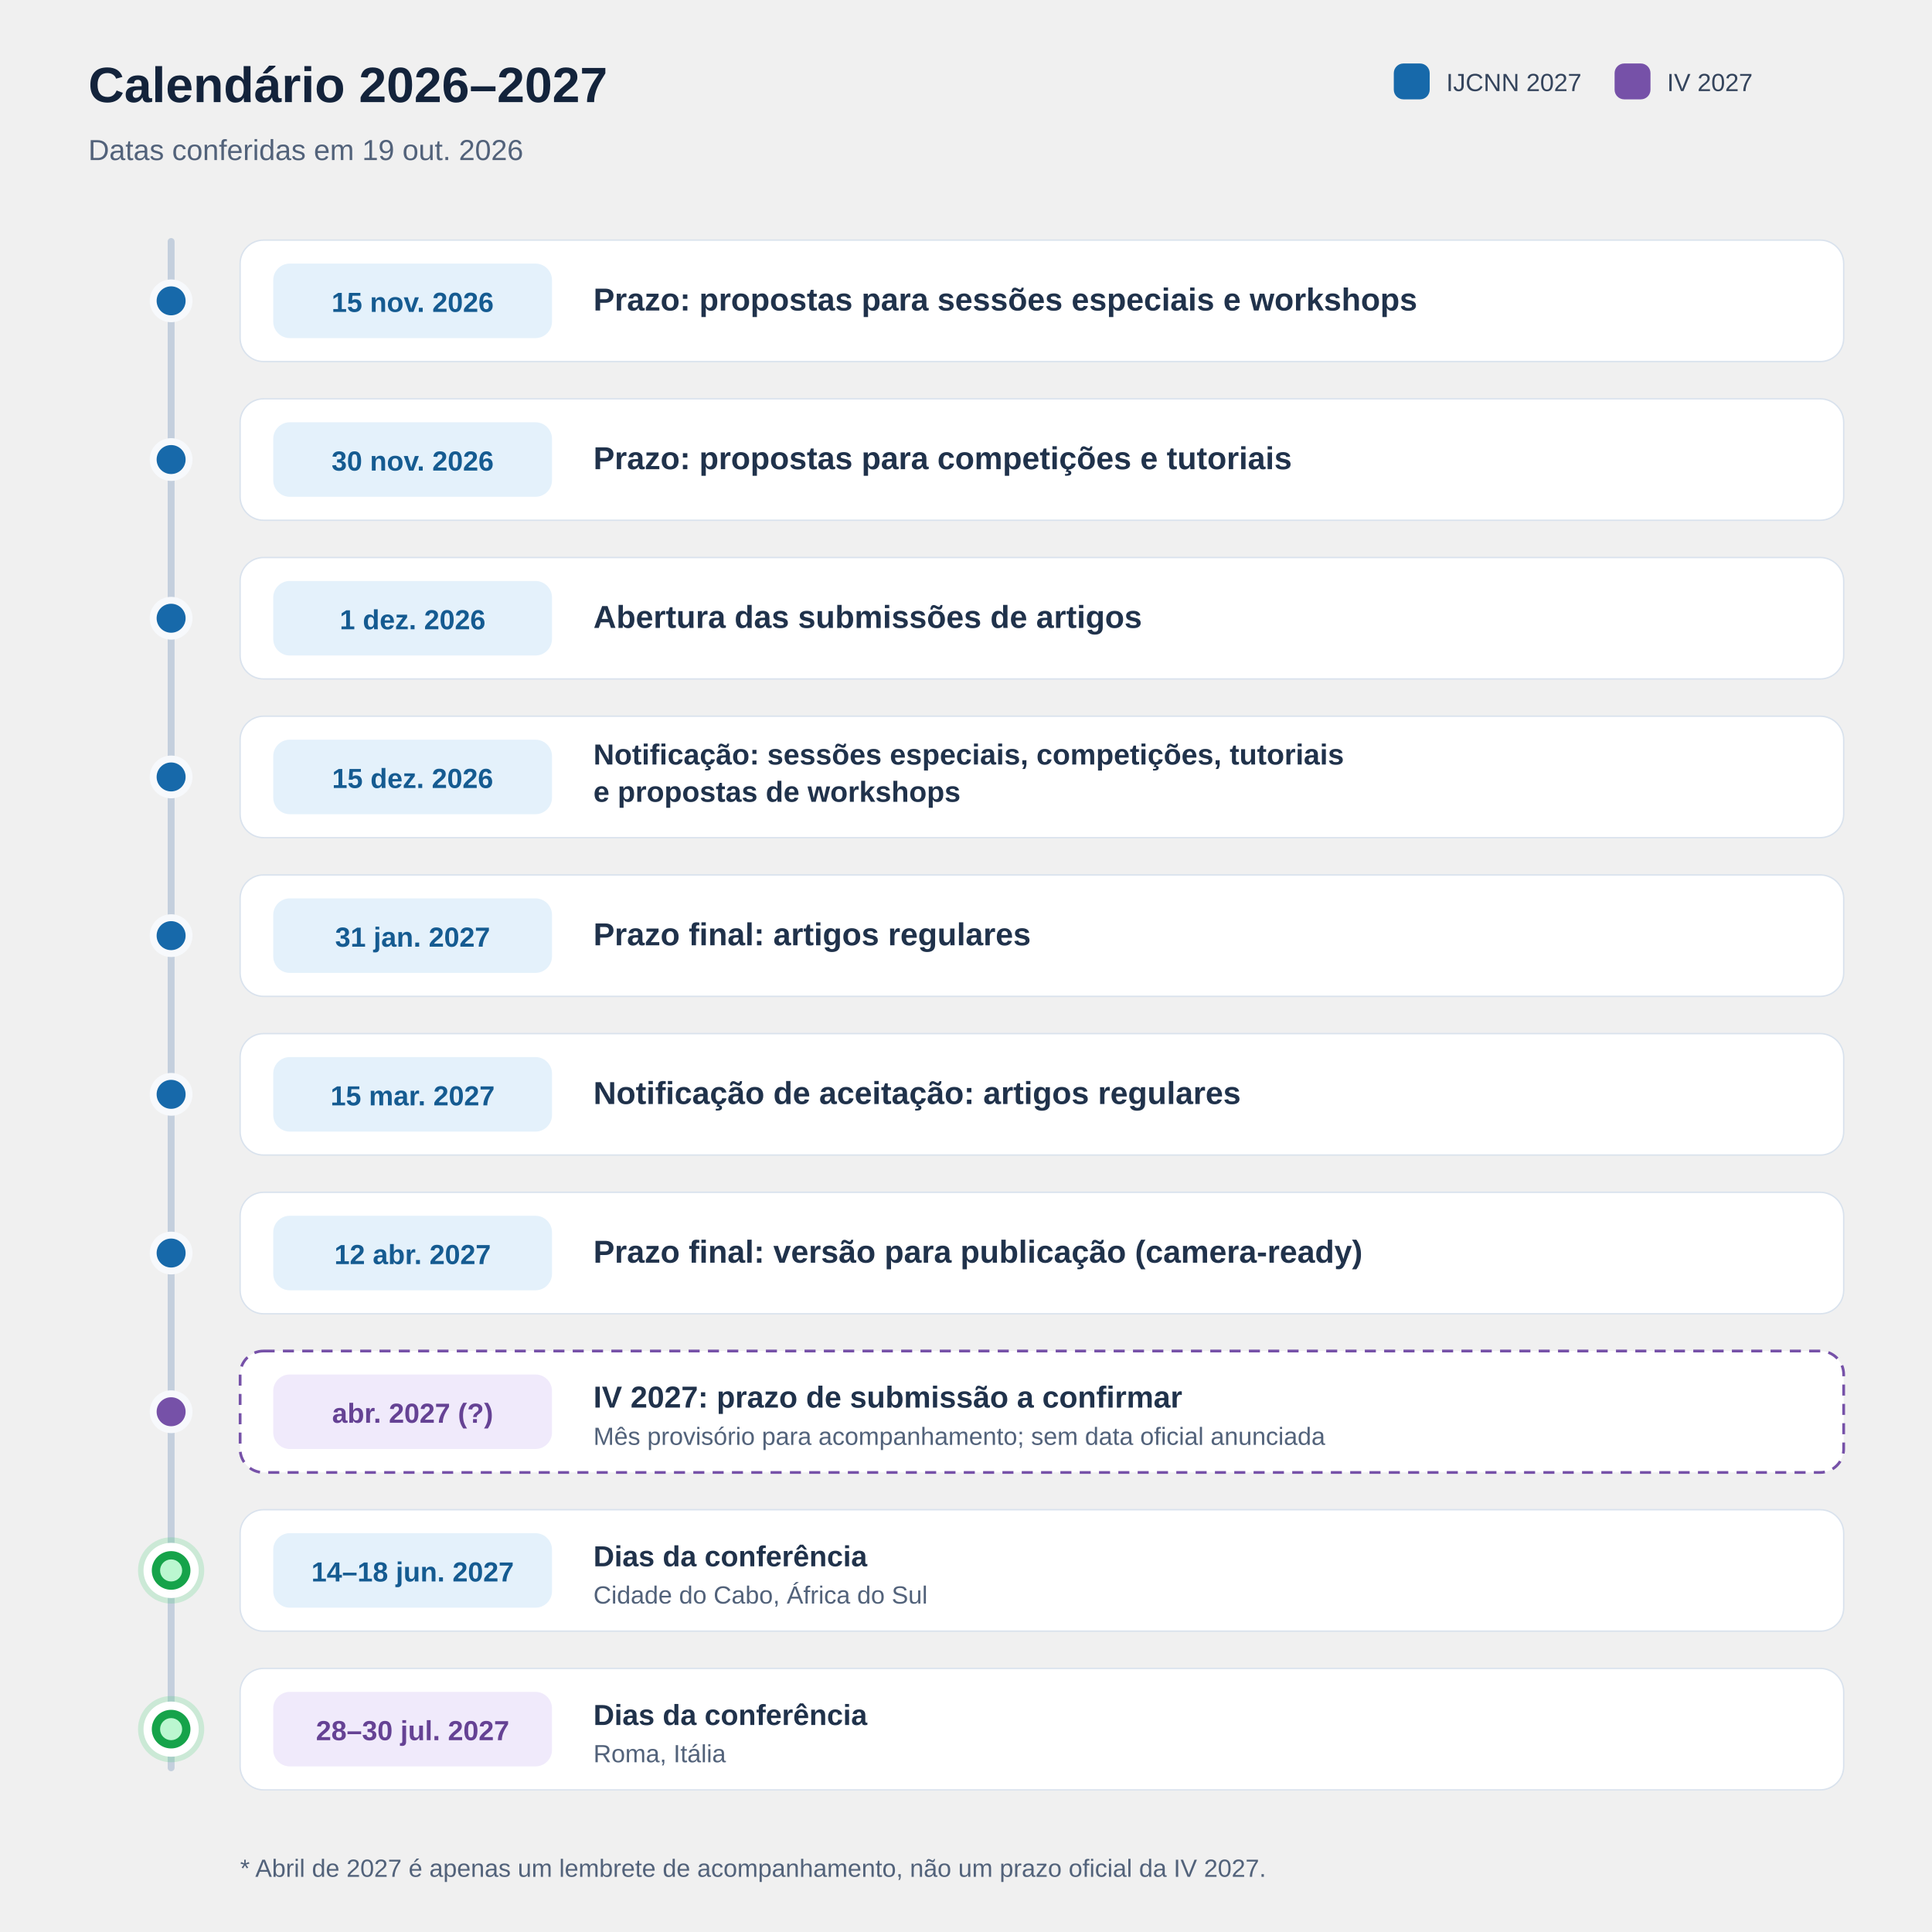
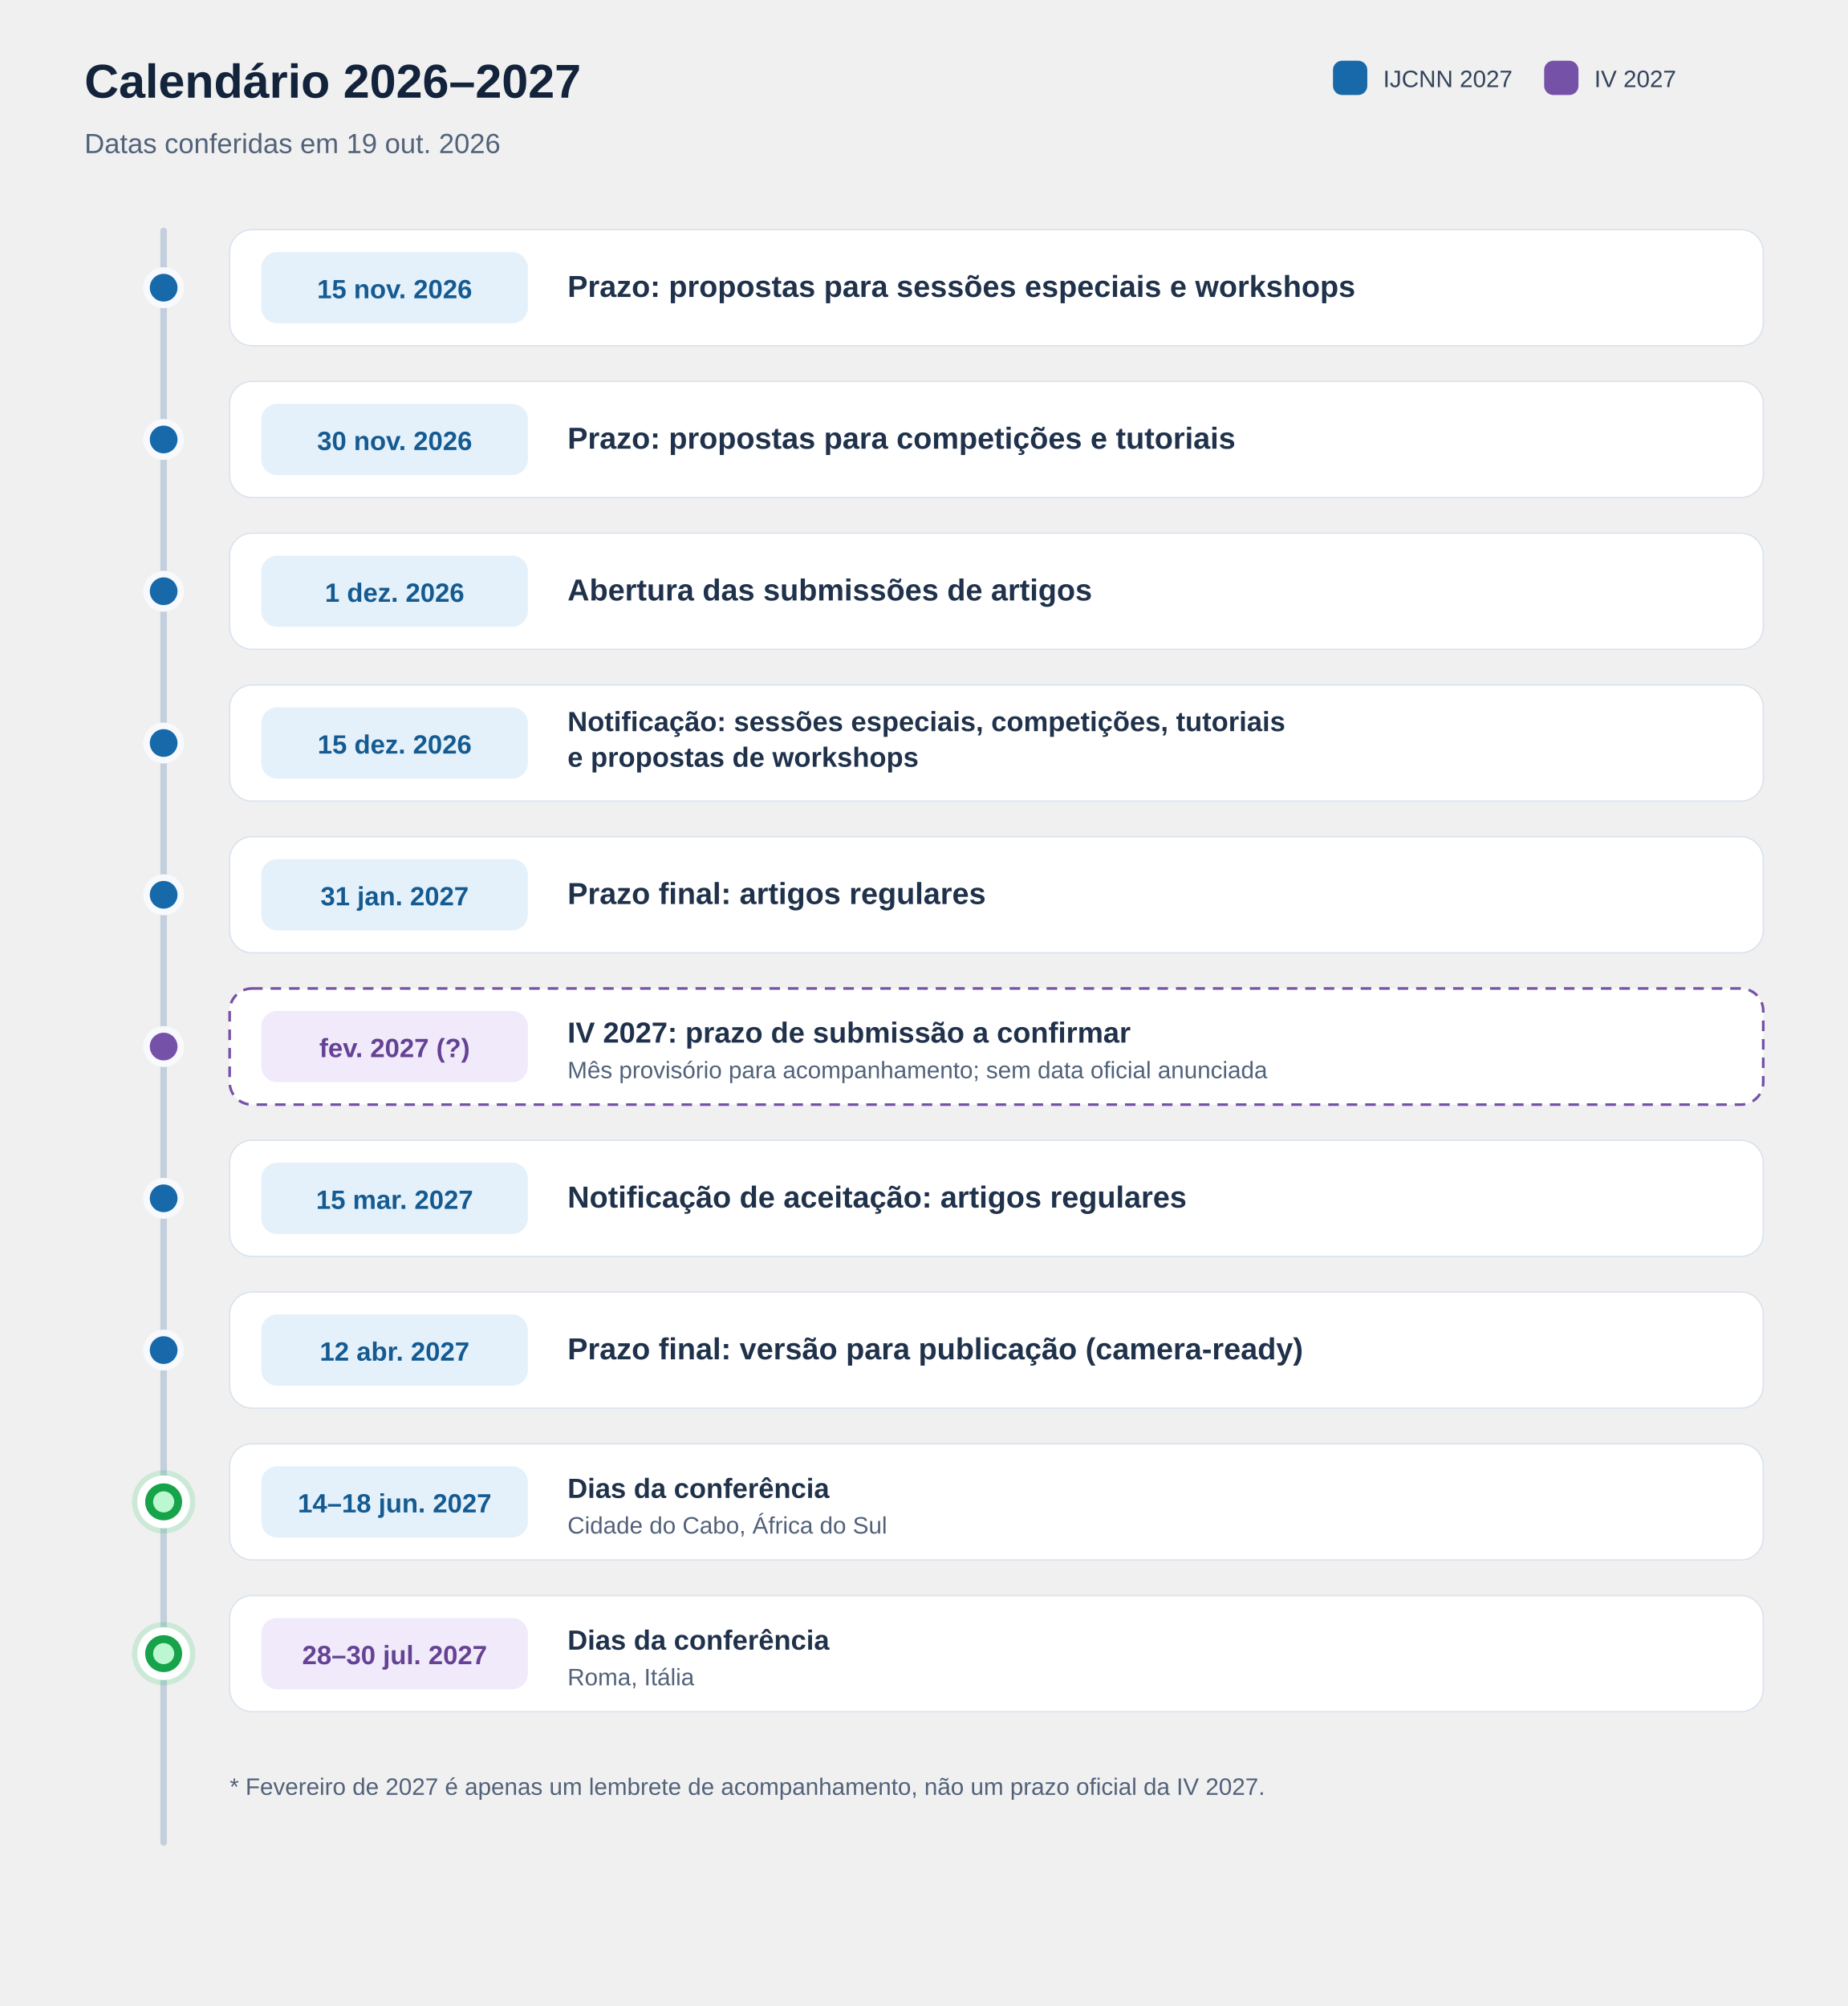
- <svg xmlns="http://www.w3.org/2000/svg" width="1400" height="1400" viewBox="0 0 1400 1400" role="img" aria-labelledby="title desc">
+ <svg xmlns="http://www.w3.org/2000/svg" width="1400" height="1520" viewBox="0 0 1400 1520" role="img" aria-labelledby="title desc">
  <style>
    text { font-family: Arial, Helvetica, sans-serif; }
    @media (prefers-color-scheme: dark) {
      text[fill="#13233b"], text[fill="#20324b"] { fill: #edf2fa !important; }
      text[fill="#52627a"], text[fill="#6a778a"], text[fill="#34445c"] { fill: #afbdd0 !important; }
      text[fill="#155b91"] { fill: #9bd2ff !important; }
      text[fill="#654294"] { fill: #dbc2ff !important; }
      rect[fill="#ffffff"] { fill: #192332 !important; stroke: #394a60 !important; }
      rect[fill="#e4f1fb"] { fill: #1d3b56 !important; }
      rect[fill="#f0eafb"] { fill: #392c4d !important; }
      line[stroke="#c4cfdd"] { stroke: #516077 !important; }
      circle[fill="#1769aa"] { fill: #62baff !important; }
      circle[fill="#7651a8"] { fill: #c49aff !important; }
    }
  </style>
  <text x="64" y="74" fill="#13233b" font-size="36" font-weight="700">Calendário 2026–2027</text>
  <text x="64" y="116" fill="#52627a" font-size="21">Datas conferidas em 19 out. 2026</text>
  <rect x="1010" y="46" width="26" height="26" rx="7" fill="#1769aa" />
  <text x="1048" y="66" fill="#34445c" font-size="18">IJCNN 2027</text>
  <rect x="1170" y="46" width="26" height="26" rx="7" fill="#7651a8" />
  <text x="1208" y="66" fill="#34445c" font-size="18">IV 2027</text>
-   <line x1="124" y1="175" x2="124" y2="1281" stroke="#c4cfdd" stroke-width="5" stroke-linecap="round" />
+   <line x1="124" y1="175" x2="124" y2="1396" stroke="#c4cfdd" stroke-width="5" stroke-linecap="round" />
  <g>
    <g>
      <circle cx="124" cy="218" r="13" fill="#1769aa" stroke="#f7f9fc" stroke-width="5" />
      <rect x="174" y="174" width="1162" height="88" rx="17" fill="#ffffff" stroke="#d9e2ed" />
      <rect x="198" y="191" width="202" height="54" rx="12" fill="#e4f1fb" />
      <text x="299" y="226" fill="#155b91" font-size="20" font-weight="700" text-anchor="middle">15 nov. 2026</text>
      <text x="430" y="225" fill="#20324b" font-size="23" font-weight="600">Prazo: propostas para sessões especiais e workshops</text>
    </g>
    <g>
      <circle cx="124" cy="333" r="13" fill="#1769aa" stroke="#f7f9fc" stroke-width="5" />
      <rect x="174" y="289" width="1162" height="88" rx="17" fill="#ffffff" stroke="#d9e2ed" />
      <rect x="198" y="306" width="202" height="54" rx="12" fill="#e4f1fb" />
      <text x="299" y="341" fill="#155b91" font-size="20" font-weight="700" text-anchor="middle">30 nov. 2026</text>
      <text x="430" y="340" fill="#20324b" font-size="23" font-weight="600">Prazo: propostas para competições e tutoriais</text>
    </g>
    <g>
      <circle cx="124" cy="448" r="13" fill="#1769aa" stroke="#f7f9fc" stroke-width="5" />
      <rect x="174" y="404" width="1162" height="88" rx="17" fill="#ffffff" stroke="#d9e2ed" />
      <rect x="198" y="421" width="202" height="54" rx="12" fill="#e4f1fb" />
      <text x="299" y="456" fill="#155b91" font-size="20" font-weight="700" text-anchor="middle">1 dez. 2026</text>
      <text x="430" y="455" fill="#20324b" font-size="23" font-weight="600">Abertura das submissões de artigos</text>
    </g>
    <g>
      <circle cx="124" cy="563" r="13" fill="#1769aa" stroke="#f7f9fc" stroke-width="5" />
      <rect x="174" y="519" width="1162" height="88" rx="17" fill="#ffffff" stroke="#d9e2ed" />
      <rect x="198" y="536" width="202" height="54" rx="12" fill="#e4f1fb" />
      <text x="299" y="571" fill="#155b91" font-size="20" font-weight="700" text-anchor="middle">15 dez. 2026</text>
      <text x="430" y="554" fill="#20324b" font-size="21" font-weight="600">Notificação: sessões especiais, competições, tutoriais</text>
      <text x="430" y="581" fill="#20324b" font-size="21" font-weight="600">e propostas de workshops</text>
    </g>
    <g>
      <circle cx="124" cy="678" r="13" fill="#1769aa" stroke="#f7f9fc" stroke-width="5" />
      <rect x="174" y="634" width="1162" height="88" rx="17" fill="#ffffff" stroke="#d9e2ed" />
      <rect x="198" y="651" width="202" height="54" rx="12" fill="#e4f1fb" />
      <text x="299" y="686" fill="#155b91" font-size="20" font-weight="700" text-anchor="middle">31 jan. 2027</text>
      <text x="430" y="685" fill="#20324b" font-size="23" font-weight="600">Prazo final: artigos regulares</text>
    </g>
    <g>
-       <circle cx="124" cy="793" r="13" fill="#1769aa" stroke="#f7f9fc" stroke-width="5" />
-       <rect x="174" y="749" width="1162" height="88" rx="17" fill="#ffffff" stroke="#d9e2ed" />
-       <rect x="198" y="766" width="202" height="54" rx="12" fill="#e4f1fb" />
-       <text x="299" y="801" fill="#155b91" font-size="20" font-weight="700" text-anchor="middle">15 mar. 2027</text>
-       <text x="430" y="800" fill="#20324b" font-size="23" font-weight="600">Notificação de aceitação: artigos regulares</text>
+       <circle cx="124" cy="793" r="13" fill="#7651a8" stroke="#f7f9fc" stroke-width="5" />
+       <rect x="174" y="749" width="1162" height="88" rx="17" fill="#ffffff" stroke="#7651a8" stroke-width="2" stroke-dasharray="8 6" />
+       <rect x="198" y="766" width="202" height="54" rx="12" fill="#f0eafb" />
+       <text x="299" y="801" fill="#654294" font-size="20" font-weight="700" text-anchor="middle">fev. 2027 (?)</text>
+       <text x="430" y="790" fill="#20324b" font-size="22" font-weight="600">IV 2027: prazo de submissão a confirmar</text>
+       <text x="430" y="817" fill="#52627a" font-size="18">Mês provisório para acompanhamento; sem data oficial anunciada</text>
    </g>
    <g>
      <circle cx="124" cy="908" r="13" fill="#1769aa" stroke="#f7f9fc" stroke-width="5" />
      <rect x="174" y="864" width="1162" height="88" rx="17" fill="#ffffff" stroke="#d9e2ed" />
      <rect x="198" y="881" width="202" height="54" rx="12" fill="#e4f1fb" />
-       <text x="299" y="916" fill="#155b91" font-size="20" font-weight="700" text-anchor="middle">12 abr. 2027</text>
-       <text x="430" y="915" fill="#20324b" font-size="23" font-weight="600">Prazo final: versão para publicação (camera-ready)</text>
+       <text x="299" y="916" fill="#155b91" font-size="20" font-weight="700" text-anchor="middle">15 mar. 2027</text>
+       <text x="430" y="915" fill="#20324b" font-size="23" font-weight="600">Notificação de aceitação: artigos regulares</text>
    </g>
    <g>
-       <circle cx="124" cy="1023" r="13" fill="#7651a8" stroke="#f7f9fc" stroke-width="5" />
-       <rect x="174" y="979" width="1162" height="88" rx="17" fill="#ffffff" stroke="#7651a8" stroke-width="2" stroke-dasharray="8 6" />
-       <rect x="198" y="996" width="202" height="54" rx="12" fill="#f0eafb" />
-       <text x="299" y="1031" fill="#654294" font-size="20" font-weight="700" text-anchor="middle">abr. 2027 (?)</text>
-       <text x="430" y="1020" fill="#20324b" font-size="22" font-weight="600">IV 2027: prazo de submissão a confirmar</text>
-       <text x="430" y="1047" fill="#52627a" font-size="18">Mês provisório para acompanhamento; sem data oficial anunciada</text>
+       <circle cx="124" cy="1023" r="13" fill="#1769aa" stroke="#f7f9fc" stroke-width="5" />
+       <rect x="174" y="979" width="1162" height="88" rx="17" fill="#ffffff" stroke="#d9e2ed" />
+       <rect x="198" y="996" width="202" height="54" rx="12" fill="#e4f1fb" />
+       <text x="299" y="1031" fill="#155b91" font-size="20" font-weight="700" text-anchor="middle">12 abr. 2027</text>
+       <text x="430" y="1030" fill="#20324b" font-size="23" font-weight="600">Prazo final: versão para publicação (camera-ready)</text>
    </g>
    <g>
      <circle cx="124" cy="1138" r="24" fill="#22c55e" opacity="0.18" />
      <circle cx="124" cy="1138" r="17" fill="#16a34a" stroke="#ffffff" stroke-width="6" />
      <circle cx="124" cy="1138" r="8" fill="#bbf7d0" />
      <rect x="174" y="1094" width="1162" height="88" rx="17" fill="#ffffff" stroke="#d9e2ed" />
      <rect x="198" y="1111" width="202" height="54" rx="12" fill="#e4f1fb" />
      <text x="299" y="1146" fill="#155b91" font-size="20" font-weight="700" text-anchor="middle">14–18 jun. 2027</text>
      <text x="430" y="1135" fill="#20324b" font-size="21" font-weight="600">Dias da conferência</text>
      <text x="430" y="1162" fill="#52627a" font-size="18">Cidade do Cabo, África do Sul</text>
    </g>
    <g>
      <circle cx="124" cy="1253" r="24" fill="#22c55e" opacity="0.18" />
      <circle cx="124" cy="1253" r="17" fill="#16a34a" stroke="#ffffff" stroke-width="6" />
      <circle cx="124" cy="1253" r="8" fill="#bbf7d0" />
      <rect x="174" y="1209" width="1162" height="88" rx="17" fill="#ffffff" stroke="#d9e2ed" />
      <rect x="198" y="1226" width="202" height="54" rx="12" fill="#f0eafb" />
      <text x="299" y="1261" fill="#654294" font-size="20" font-weight="700" text-anchor="middle">28–30 jul. 2027</text>
      <text x="430" y="1250" fill="#20324b" font-size="21" font-weight="600">Dias da conferência</text>
      <text x="430" y="1277" fill="#52627a" font-size="18">Roma, Itália</text>
    </g>
  </g>
-   <text x="174" y="1360" fill="#52627a" font-size="18">* Abril de 2027 é apenas um lembrete de acompanhamento, não um prazo oficial da IV 2027.</text>
+   <text x="174" y="1360" fill="#52627a" font-size="18">* Fevereiro de 2027 é apenas um lembrete de acompanhamento, não um prazo oficial da IV 2027.</text>
</svg>
